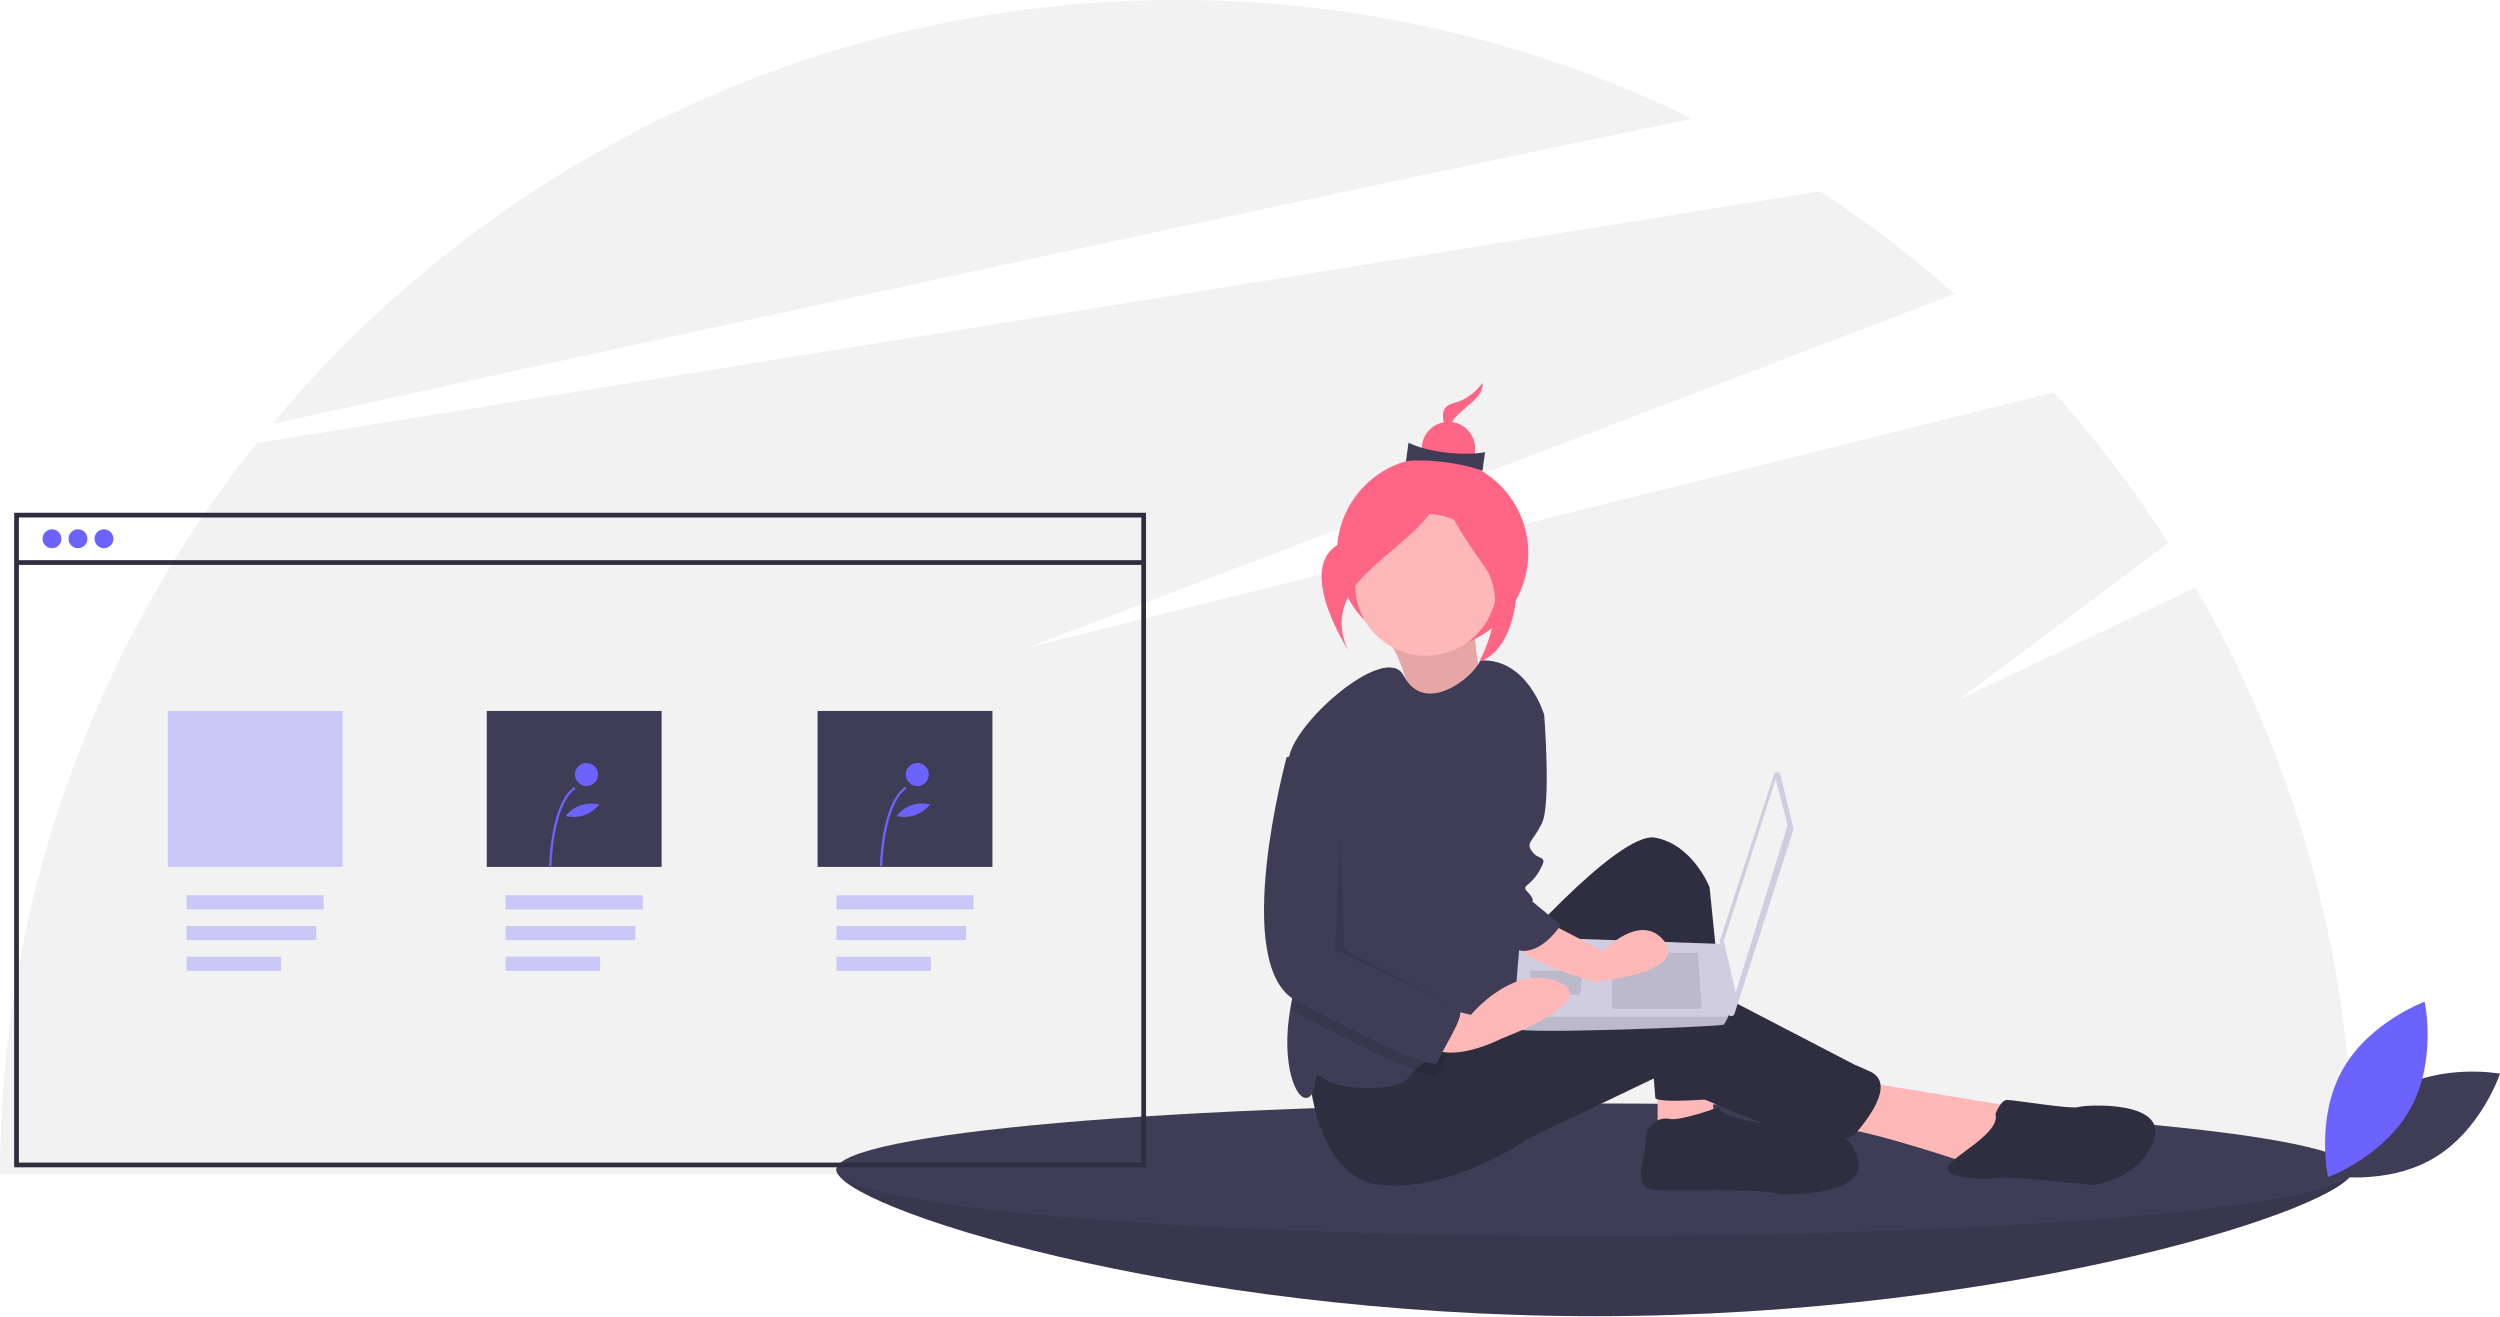
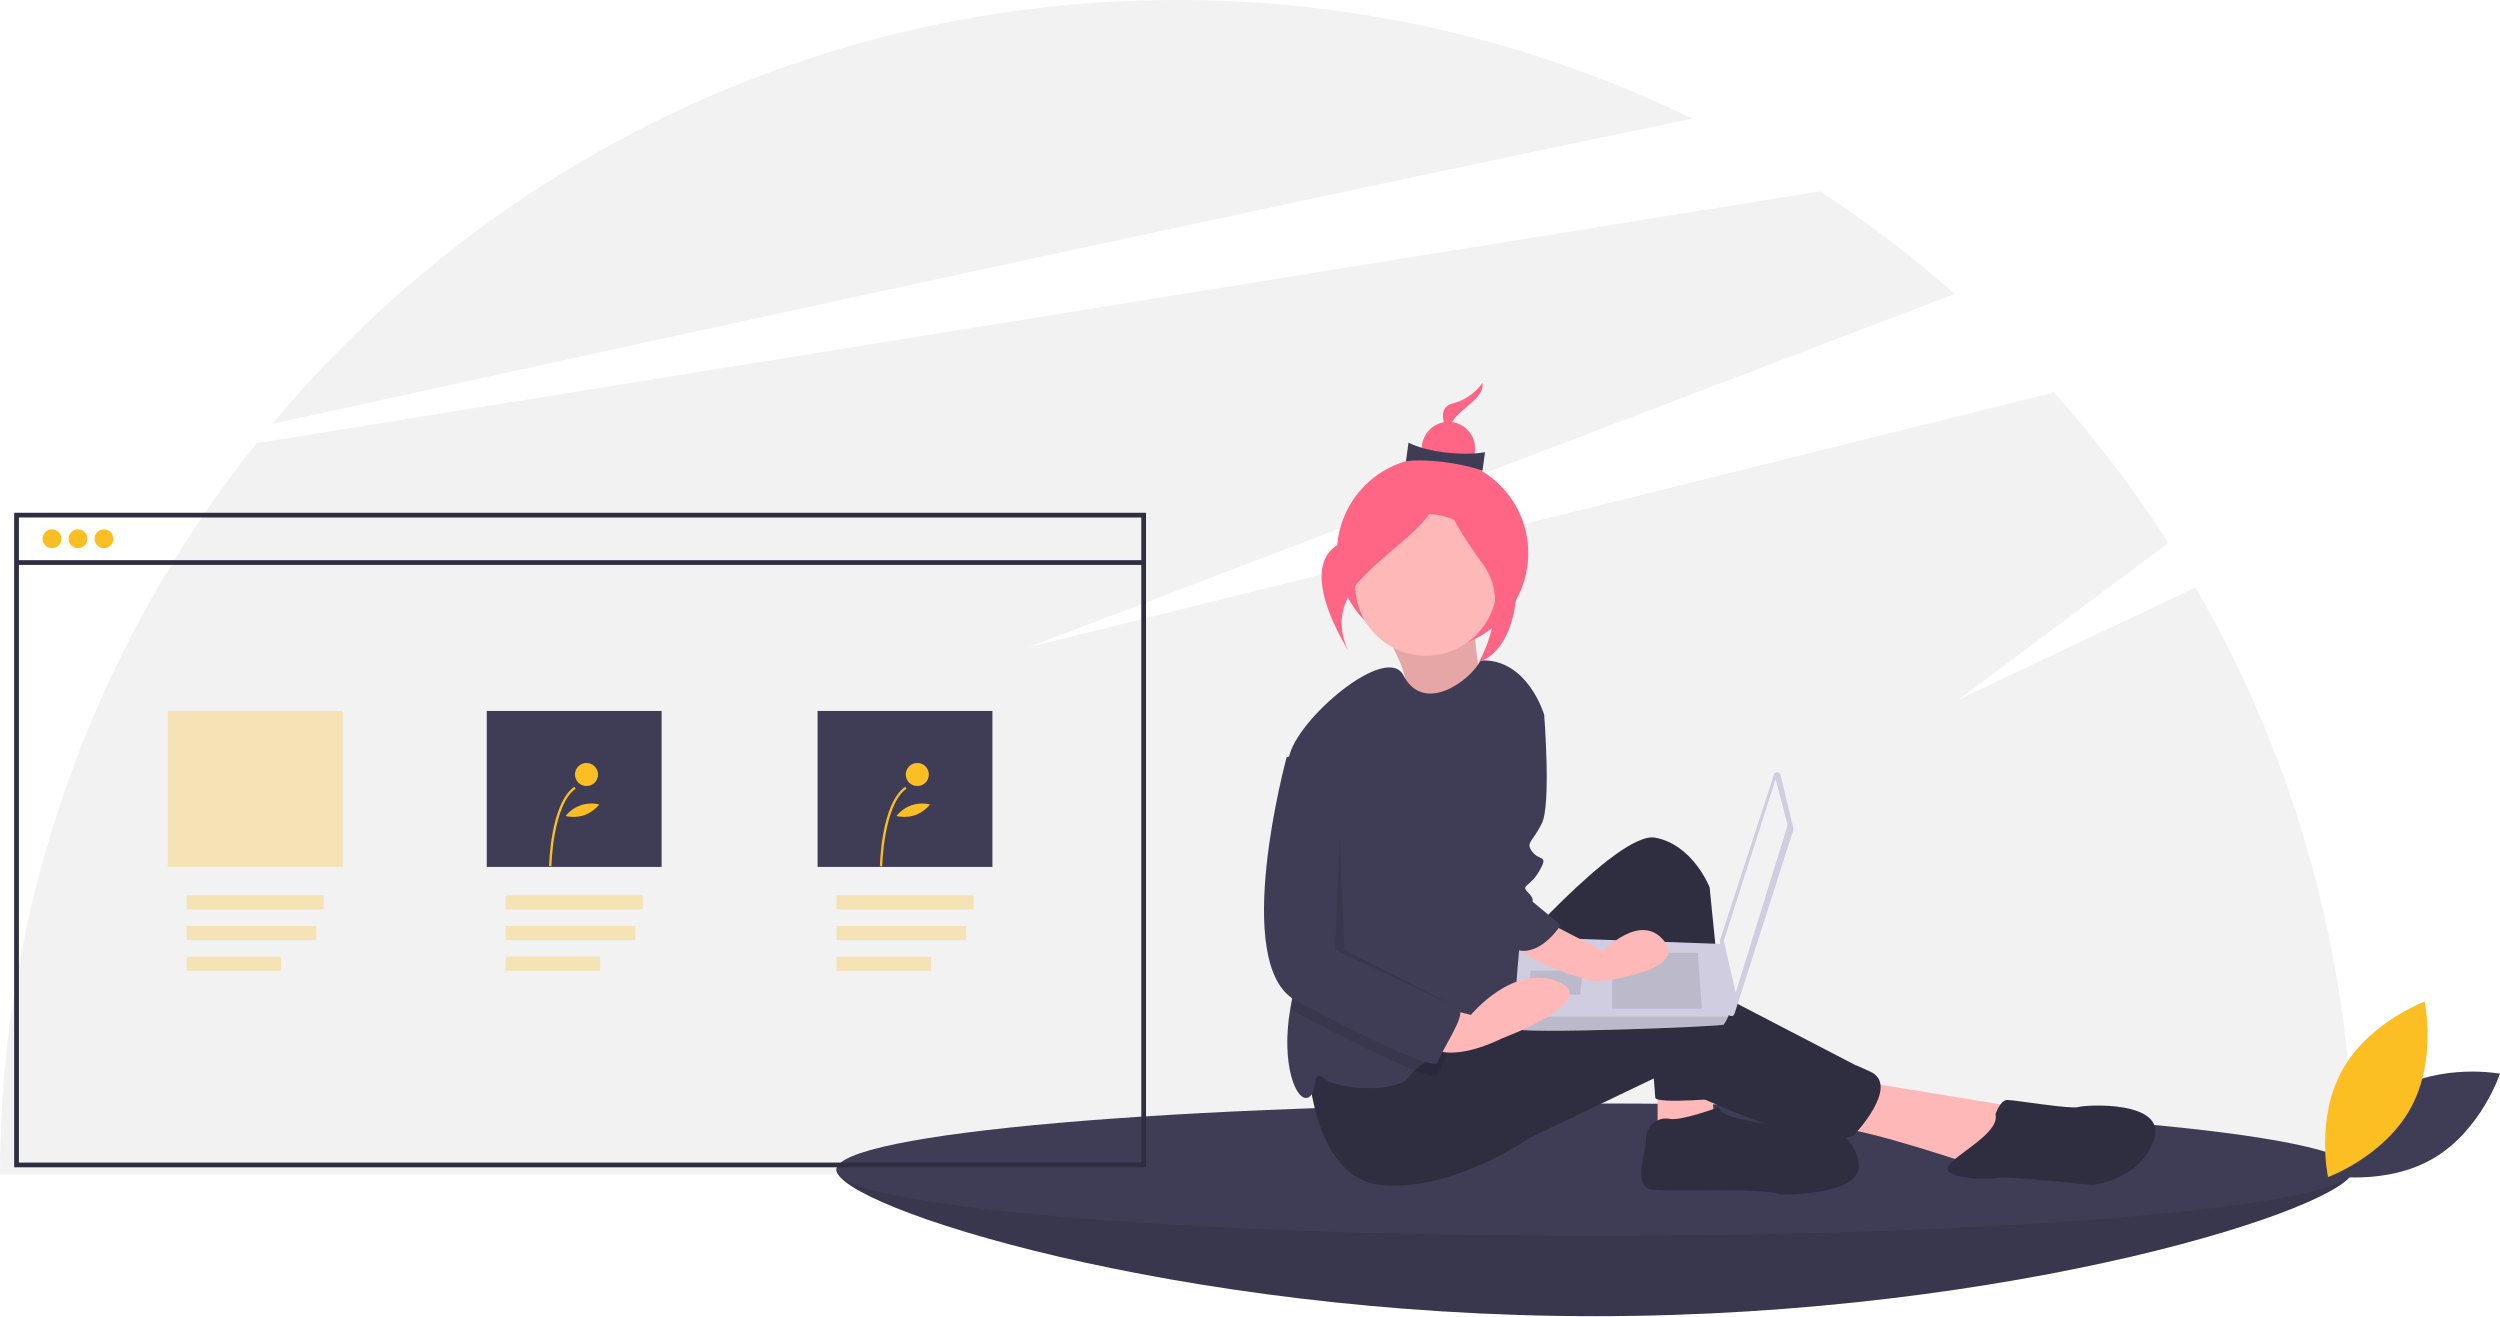
<svg xmlns="http://www.w3.org/2000/svg" id="e8c09660-db65-4061-a2dc-920e909a0453" data-name="Layer 1" width="1057.994" height="557" viewBox="0 0 1057.994 557">
  <path d="M1000.122,420.112,899.997,467.5l88.615-66.262a500.056,500.056,0,0,0-48.384-63.668L505.997,445.5,898.23,295.876a499.981,499.981,0,0,0-56.958-43.414L179.606,359.039A495.88,495.88,0,0,0,71.003,668.5h995.987A495.613,495.613,0,0,0,1000.122,420.112Z" transform="translate(-71.00317 -171.5)" fill="#f2f2f2" />
  <path d="M787.12,221.695A495.972,495.972,0,0,0,568.997,171.5c-153.83,0-291.361,69.753-382.71,179.349C342.713,316.574,615.064,257.243,787.12,221.695Z" transform="translate(-71.00317 -171.5)" fill="#f2f2f2" />
  <path d="M1066.997,666.5c0,15.464-143.717,62-321,62s-321-46.536-321-62,143.717,6,321,6S1066.997,651.036,1066.997,666.5Z" transform="translate(-71.00317 -171.5)" fill="#3f3d56" />
  <path d="M1066.997,666.5c0,15.464-143.717,62-321,62s-321-46.536-321-62,143.717,6,321,6S1066.997,651.036,1066.997,666.5Z" transform="translate(-71.00317 -171.5)" opacity="0.1" />
  <ellipse cx="674.994" cy="495" rx="321" ry="28" fill="#3f3d56" />
  <path d="M656.644,438.626s12.911,20.477,8.3,26.021,34.593,5.683,34.593,5.683-5.889-29.788-4.156-36.643Z" transform="translate(-71.00317 -171.5)" fill="#ffb8b8" />
  <path d="M656.644,438.626s12.911,20.477,8.3,26.021,34.593,5.683,34.593,5.683-5.889-29.788-4.156-36.643Z" transform="translate(-71.00317 -171.5)" opacity="0.1" />
  <circle cx="606.274" cy="234.063" r="40.484" fill="#ff6584" />
  <polygon points="701.494 453.5 701.494 477.5 725.494 472.5 723.494 455.5 701.494 453.5" fill="#ffb8b8" />
  <path d="M857.497,629l67,11-17,25s-47-16-59-16S857.497,629,857.497,629Z" transform="translate(-71.00317 -171.5)" fill="#ffb8b8" />
  <path d="M705.497,581s50-58,66-55,23,21,23,21l9,89s-32,3-32,0-6-67-6-67-47,104-72,35Z" transform="translate(-71.00317 -171.5)" fill="#2f2e41" />
  <path d="M624.497,620s1,50,31,53,63-20,63-20l54-25.87s64,33.87,83,24.87c0,0,20-21,7-27s-1,0-1,0l-77-40s-15-4-41,7-61,16-61,16Z" transform="translate(-71.00317 -171.5)" fill="#2f2e41" />
  <circle cx="603.494" cy="247.5" r="30" fill="#ffb8b8" />
  <path d="M717.497,503l-2,42s1,55-8,59c-4.55,2.02-13.69,6.08-22.14,10.52-6.34,3.32-12.29,6.84-15.61,9.87a11.194,11.194,0,0,0-2.25,2.61c-4,7-30,6-36,1s-2,6-7,8c-4.84,1.94-11.55-13.92-7.44-37.6.13-.79.28-1.59.44-2.4,4.59-22.95-2.62-77.92-1.51-99.16a37.369,37.369,0,0,1,.51-4.84c3-16,41.28-48.56,48.44-34.69,8.82,17.12,29.08,1.48,32.56-6.31,20-1,27,23,27,23Z" transform="translate(-71.00317 -171.5)" fill="#3f3d56" />
  <path d="M798.497,640s-16,6-21,5-10,3-10,9-6,20,3,21,46-1,54,2c0,0,36,1,33-14s-18-14-18-14S798.497,647,798.497,640Z" transform="translate(-71.00317 -171.5)" fill="#2f2e41" />
  <path d="M915.497,643s2-6,5-6,27,4,30,3,38-3,32,14-26,19-26,19-36-4-41-3-23,0-20-5S917.497,651,915.497,643Z" transform="translate(-71.00317 -171.5)" fill="#2f2e41" />
  <path d="M824.471,499.363l5.486,22.63a1.414,1.414,0,0,1-.027.764l-24.886,77.77a1.413,1.413,0,0,1-2.751-.271l-3.443-30.296a1.414,1.414,0,0,1,.061-.598l22.843-70.104A1.413,1.413,0,0,1,824.471,499.363Z" transform="translate(-71.00317 -171.5)" fill="#d0cde1" />
  <polygon points="751.45 329.775 756.515 349.191 734.565 420.104 729.5 398.155 751.45 329.775" fill="#f2f2f2" />
  <path d="M711.862,606.8c.844,2.533,87.797-.844,88.641-1.688a18.324,18.324,0,0,0,1.857-3.377c.794-1.688,1.52-3.377,1.52-3.377l-3.377-27.335-86.109-3.056s-2.153,23.165-2.592,33.768A25.331,25.331,0,0,0,711.862,606.8Z" transform="translate(-71.00317 -171.5)" fill="#d0cde1" />
  <polygon points="718.526 403.22 720.214 426.858 682.225 426.858 682.225 403.22 718.526 403.22" opacity="0.1" />
  <polygon points="669.562 410.818 669.789 410.773 668.718 420.949 647.612 420.949 647.612 410.818 669.562 410.818" opacity="0.1" />
  <path d="M711.862,606.8c.844,2.533,87.797-.844,88.641-1.688a18.324,18.324,0,0,0,1.857-3.377H711.803A25.331,25.331,0,0,0,711.862,606.8Z" transform="translate(-71.00317 -171.5)" opacity="0.1" />
  <path d="M698.409,333.5a22.13,22.13,0,0,1-12.769,8.778c-8.929,2.391-.073,15.809-.073,15.809s-3.22-4.879,1.425-10.046S699.112,339.34,698.409,333.5Z" transform="translate(-71.00317 -171.5)" fill="#ff6584" />
  <circle cx="612.982" cy="189.806" r="11.283" fill="#ff6584" />
  <path d="M698.39,370.762c-9.198-3.479-24.513-5.243-32.392-4.037l1.081-7.891c7.575,3.915,22.82,5.755,32.392,4.037Z" transform="translate(-71.00317 -171.5)" fill="#3f3d56" />
  <path d="M680.592,373.587s-11.527,19.174-38.332,26.351-.219,47.458-.219,47.458-9.668-14.647,4.277-30.159S682.702,391.12,680.592,373.587Z" transform="translate(-71.00317 -171.5)" fill="#ff6584" />
  <path d="M681.507,372.422s11.074,26.336,23.231,28.826,11.235,44.103-7.777,50.344c0,0,13.863-24.396,2.013-40.757S679.64,381.54,681.507,372.422Z" transform="translate(-71.00317 -171.5)" fill="#ff6584" />
  <path d="M685.357,614.52c-2.47,4.67-5.37,9.52-5.86,11.48-.33,1.33-3.99.56-9.75-1.61-11.55-4.37-31.57-14.38-50.25-24.39a15.775,15.775,0,0,1-2.44-1.6c.13-.79.28-1.59.44-2.4,4.59-22.95-2.62-77.92-1.51-99.16l8.51-2.84,17,16v68s44,24,47,26C690.027,605.02,687.917,609.67,685.357,614.52Z" transform="translate(-71.00317 -171.5)" opacity="0.1" />
  <path d="M722.497,560l27,14s16-17,26-4-29,17-29,17-34-8-35-19S722.497,560,722.497,560Z" transform="translate(-71.00317 -171.5)" fill="#ffb8b8" />
  <path d="M677.497,597l16,4s18-22,37-14-24,24-24,24-23,12-32,2S677.497,597,677.497,597Z" transform="translate(-71.00317 -171.5)" fill="#ffb8b8" />
  <path d="M712.497,465c1,1,12,9,12,9s3,38-1,46-7,8-4,12,7,1,3,8-8,6-5,9,2,4,2,4l12,10s-7.362,11.726-16.681,10.863S697.497,528,697.497,528Z" transform="translate(-71.00317 -171.5)" fill="#3f3d56" />
  <path d="M624.497,489l-9,3s-24,88,4,103,59,30,60,26,12-20,9-22-47-26-47-26V505Z" transform="translate(-71.00317 -171.5)" fill="#3f3d56" />
  <polygon points="566.994 354 564.994 402 617.994 427 568.994 402 566.994 354" opacity="0.1" />
  <path d="M1084.097,633.143c-20.155,11.884-28.088,35.774-28.088,35.774s24.745,4.621,44.9-7.263,28.088-35.774,28.088-35.774S1104.252,621.259,1084.097,633.143Z" transform="translate(-71.00317 -171.5)" fill="#3f3d56" />
-   <path d="M1091.16,640.511c-11.287,20.496-34.933,29.128-34.933,29.128s-5.347-24.598,5.94-45.094,34.933-29.128,34.933-29.128S1102.446,620.016,1091.16,640.511Z" transform="translate(-71.00317 -171.5)" fill="#6c63ff" />
-   <circle cx="21.994" cy="228" r="4" fill="#6c63ff" />
-   <circle cx="32.994" cy="228" r="4" fill="#6c63ff" />
-   <circle cx="43.994" cy="228" r="4" fill="#6c63ff" />
-   <rect x="78.994" y="378.873" width="58" height="6" fill="#6c63ff" opacity="0.3" />
-   <rect x="78.994" y="391.873" width="54.865" height="6" fill="#6c63ff" opacity="0.3" />
-   <rect x="78.994" y="404.873" width="39.973" height="6" fill="#6c63ff" opacity="0.3" />
+   <path d="M1091.16,640.511c-11.287,20.496-34.933,29.128-34.933,29.128s-5.347-24.598,5.94-45.094,34.933-29.128,34.933-29.128S1102.446,620.016,1091.16,640.511Z" transform="translate(-71.00317 -171.5)" fill="#fbbf24" />
+   <circle cx="21.994" cy="228" r="4" fill="#fbbf24" />
+   <circle cx="32.994" cy="228" r="4" fill="#fbbf24" />
+   <circle cx="43.994" cy="228" r="4" fill="#fbbf24" />
+   <rect x="78.994" y="378.873" width="58" height="6" fill="#fbbf24" opacity="0.3" />
+   <rect x="78.994" y="391.873" width="54.865" height="6" fill="#fbbf24" opacity="0.3" />
+   <rect x="78.994" y="404.873" width="39.973" height="6" fill="#fbbf24" opacity="0.3" />
  <g opacity="0.3">
-     <rect x="213.994" y="378.873" width="58" height="6" fill="#6c63ff" />
-     <rect x="213.994" y="391.873" width="54.865" height="6" fill="#6c63ff" />
-     <rect x="213.994" y="404.873" width="39.973" height="6" fill="#6c63ff" />
-     <rect x="213.994" y="378.873" width="58" height="6" fill="#6c63ff" opacity="0.3" />
-     <rect x="213.994" y="391.873" width="54.865" height="6" fill="#6c63ff" opacity="0.3" />
-     <rect x="213.994" y="404.873" width="39.973" height="6" fill="#6c63ff" opacity="0.3" />
+     <rect x="213.994" y="378.873" width="58" height="6" fill="#fbbf24" />
+     <rect x="213.994" y="391.873" width="54.865" height="6" fill="#fbbf24" />
+     <rect x="213.994" y="404.873" width="39.973" height="6" fill="#fbbf24" />
+     <rect x="213.994" y="378.873" width="58" height="6" fill="#fbbf24" opacity="0.3" />
+     <rect x="213.994" y="391.873" width="54.865" height="6" fill="#fbbf24" opacity="0.3" />
+     <rect x="213.994" y="404.873" width="39.973" height="6" fill="#fbbf24" opacity="0.3" />
  </g>
-   <rect x="353.994" y="378.873" width="58" height="6" fill="#6c63ff" opacity="0.3" />
-   <rect x="353.994" y="391.873" width="54.865" height="6" fill="#6c63ff" opacity="0.3" />
-   <rect x="353.994" y="404.873" width="39.973" height="6" fill="#6c63ff" opacity="0.3" />
-   <rect x="70.994" y="300.873" width="74" height="66" fill="#6c63ff" opacity="0.3" />
+   <rect x="353.994" y="378.873" width="58" height="6" fill="#fbbf24" opacity="0.3" />
+   <rect x="353.994" y="391.873" width="54.865" height="6" fill="#fbbf24" opacity="0.3" />
+   <rect x="353.994" y="404.873" width="39.973" height="6" fill="#fbbf24" opacity="0.3" />
+   <rect x="70.994" y="300.873" width="74" height="66" fill="#fbbf24" opacity="0.3" />
  <rect x="205.994" y="300.873" width="74" height="66" fill="#3f3d56" />
  <rect x="345.994" y="300.873" width="74" height="66" fill="#3f3d56" />
-   <path d="M304.355,538.095l-.976-.019c.021-1.081.631-26.561,10.662-33.604l.561.799C304.976,512.03,304.36,537.835,304.355,538.095Z" transform="translate(-71.00317 -171.5)" fill="#6c63ff" />
-   <circle cx="248.2" cy="327.768" r="4.881" fill="#6c63ff" />
-   <path d="M318.216,516.504a15.198,15.198,0,0,1-7.841.339,13.85,13.85,0,0,1,14.24-4.884A15.198,15.198,0,0,1,318.216,516.504Z" transform="translate(-71.00317 -171.5)" fill="#6c63ff" />
-   <path d="M444.355,538.095l-.976-.019c.021-1.081.631-26.561,10.662-33.604l.561.799C444.976,512.03,444.36,537.835,444.355,538.095Z" transform="translate(-71.00317 -171.5)" fill="#6c63ff" />
-   <circle cx="388.2" cy="327.768" r="4.881" fill="#6c63ff" />
-   <path d="M458.216,516.504a15.198,15.198,0,0,1-7.841.339,13.85,13.85,0,0,1,14.24-4.884A15.198,15.198,0,0,1,458.216,516.504Z" transform="translate(-71.00317 -171.5)" fill="#6c63ff" />
+   <path d="M304.355,538.095l-.976-.019c.021-1.081.631-26.561,10.662-33.604l.561.799C304.976,512.03,304.36,537.835,304.355,538.095Z" transform="translate(-71.00317 -171.5)" fill="#fbbf24" />
+   <circle cx="248.2" cy="327.768" r="4.881" fill="#fbbf24" />
+   <path d="M318.216,516.504a15.198,15.198,0,0,1-7.841.339,13.85,13.85,0,0,1,14.24-4.884A15.198,15.198,0,0,1,318.216,516.504Z" transform="translate(-71.00317 -171.5)" fill="#fbbf24" />
+   <path d="M444.355,538.095l-.976-.019c.021-1.081.631-26.561,10.662-33.604l.561.799C444.976,512.03,444.36,537.835,444.355,538.095Z" transform="translate(-71.00317 -171.5)" fill="#fbbf24" />
+   <circle cx="388.2" cy="327.768" r="4.881" fill="#fbbf24" />
+   <path d="M458.216,516.504a15.198,15.198,0,0,1-7.841.339,13.85,13.85,0,0,1,14.24-4.884A15.198,15.198,0,0,1,458.216,516.504Z" transform="translate(-71.00317 -171.5)" fill="#fbbf24" />
  <path d="M555.997,665.5h-479v-277h479Zm-477-2h475v-273h-475Z" transform="translate(-71.00317 -171.5)" fill="#2f2e41" />
  <rect x="6.994" y="237.065" width="477" height="2" fill="#2f2e41" />
</svg>
